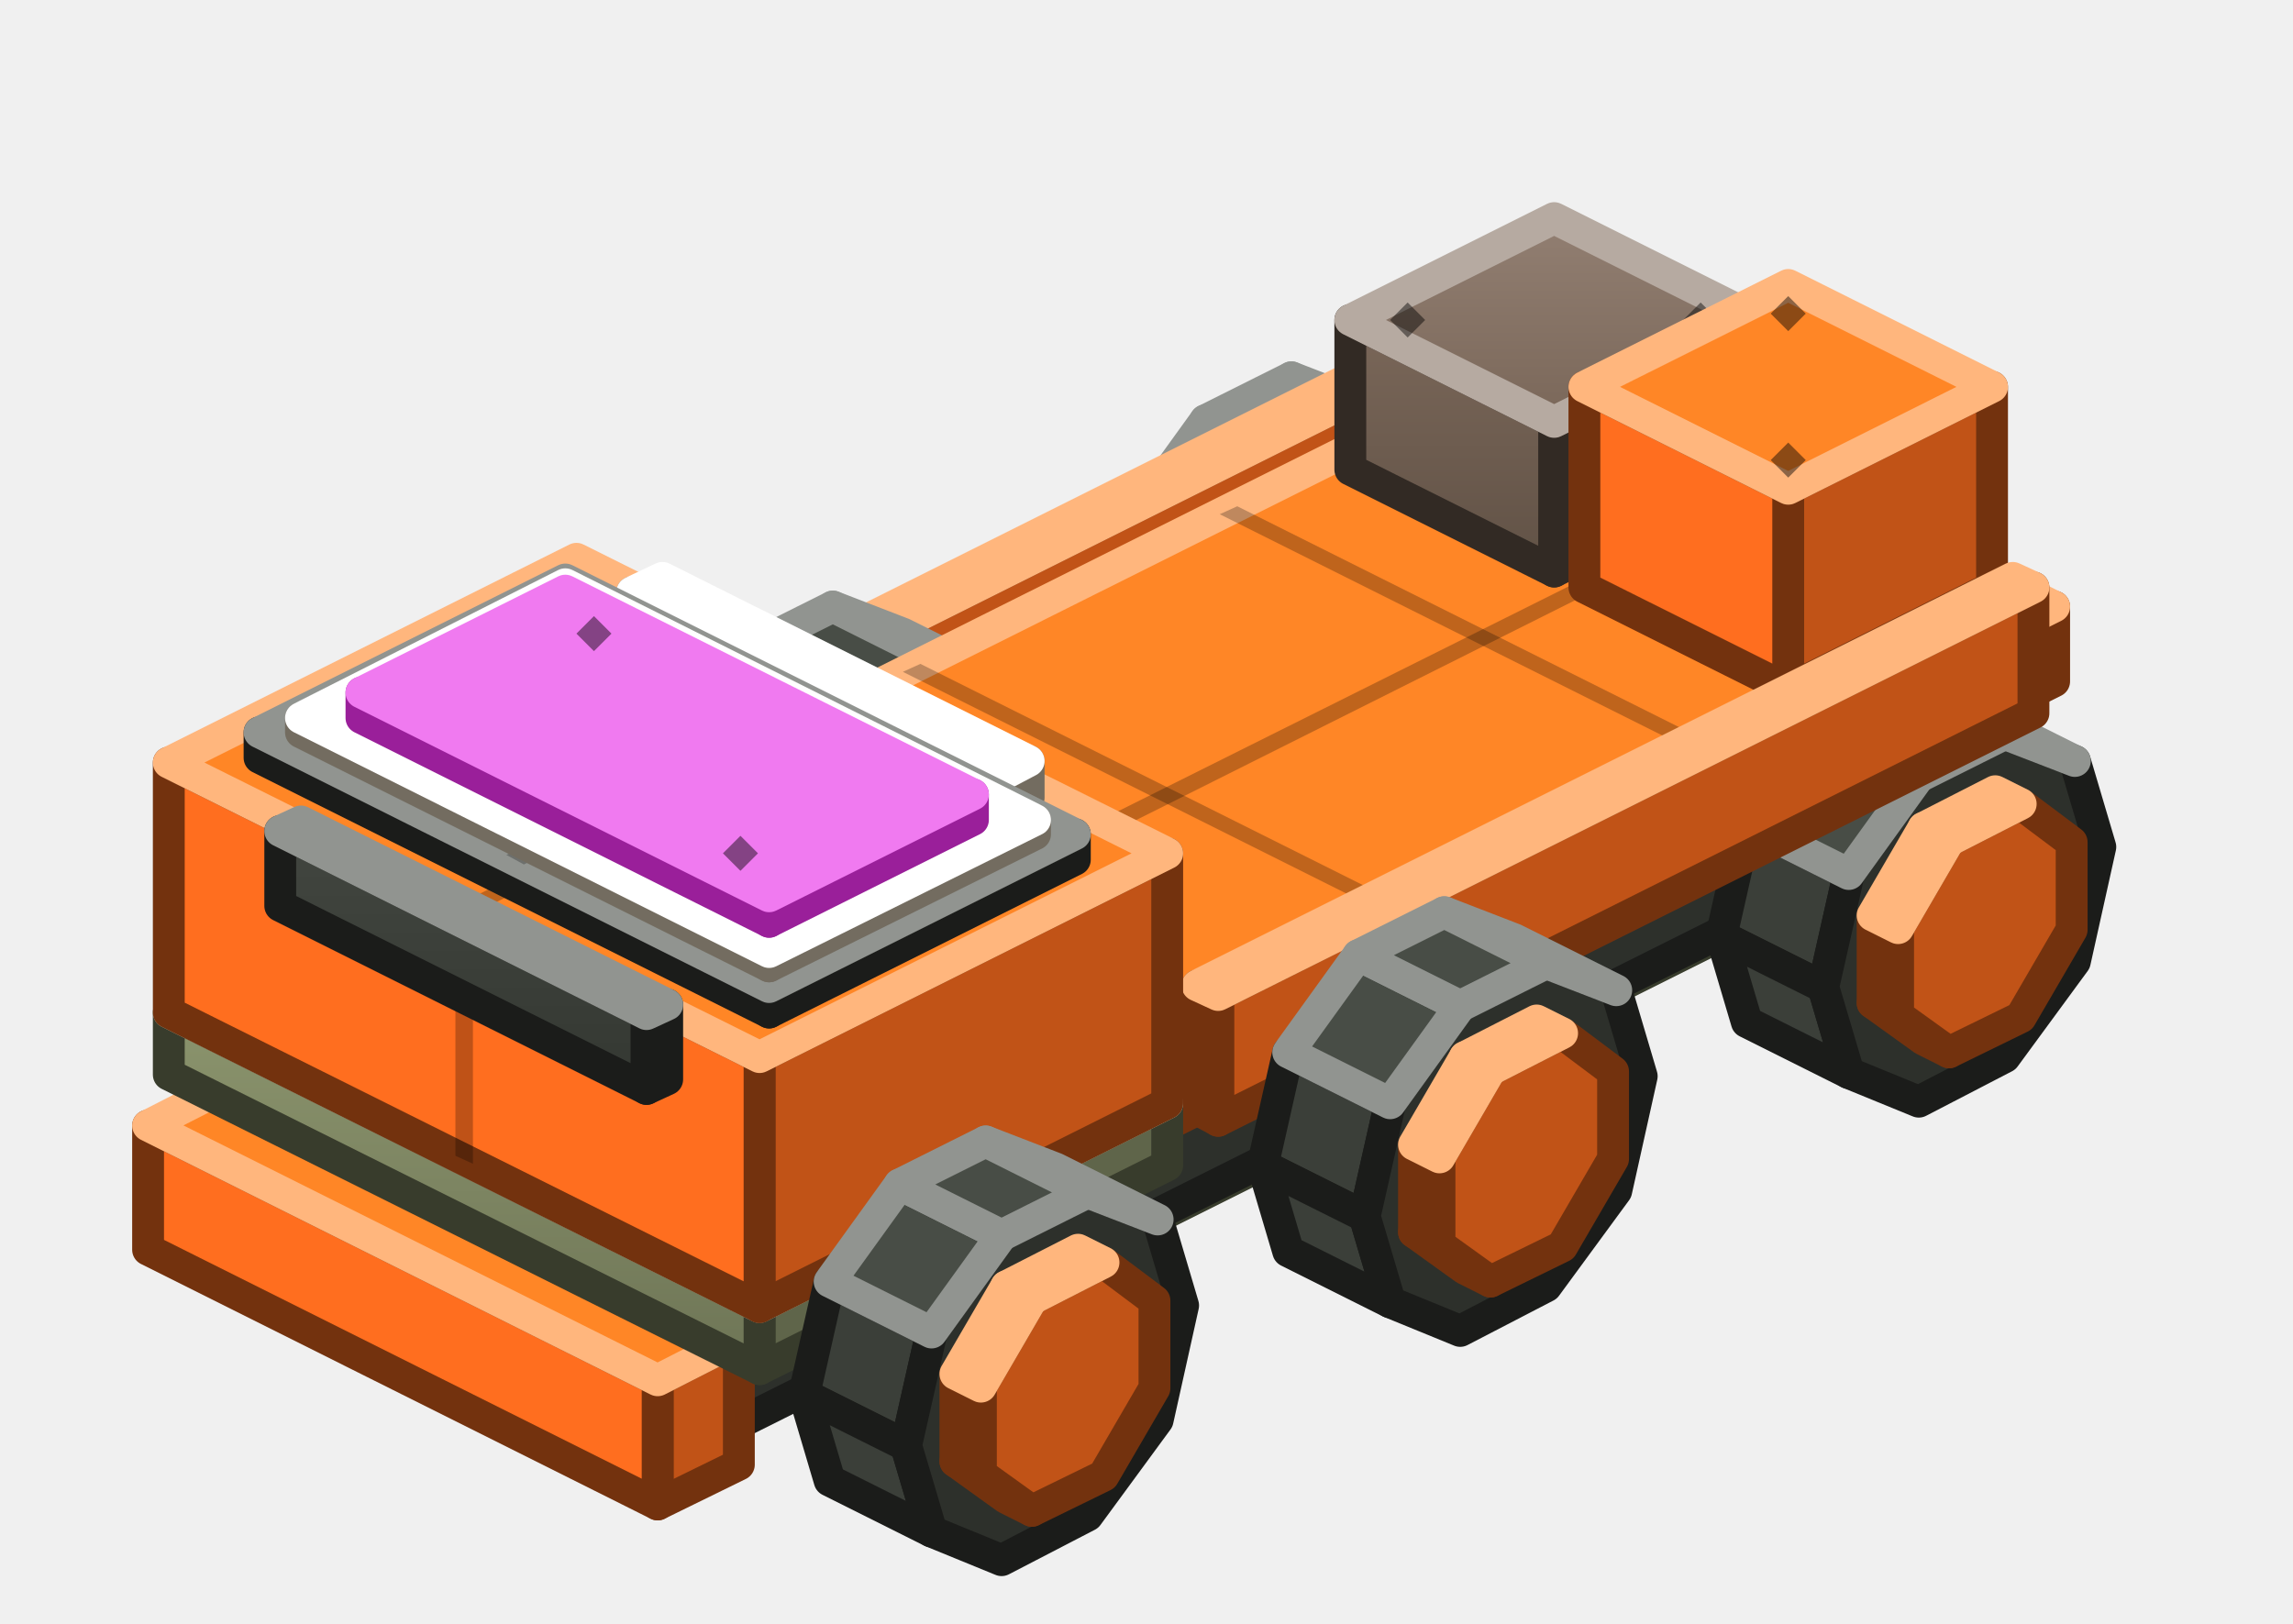
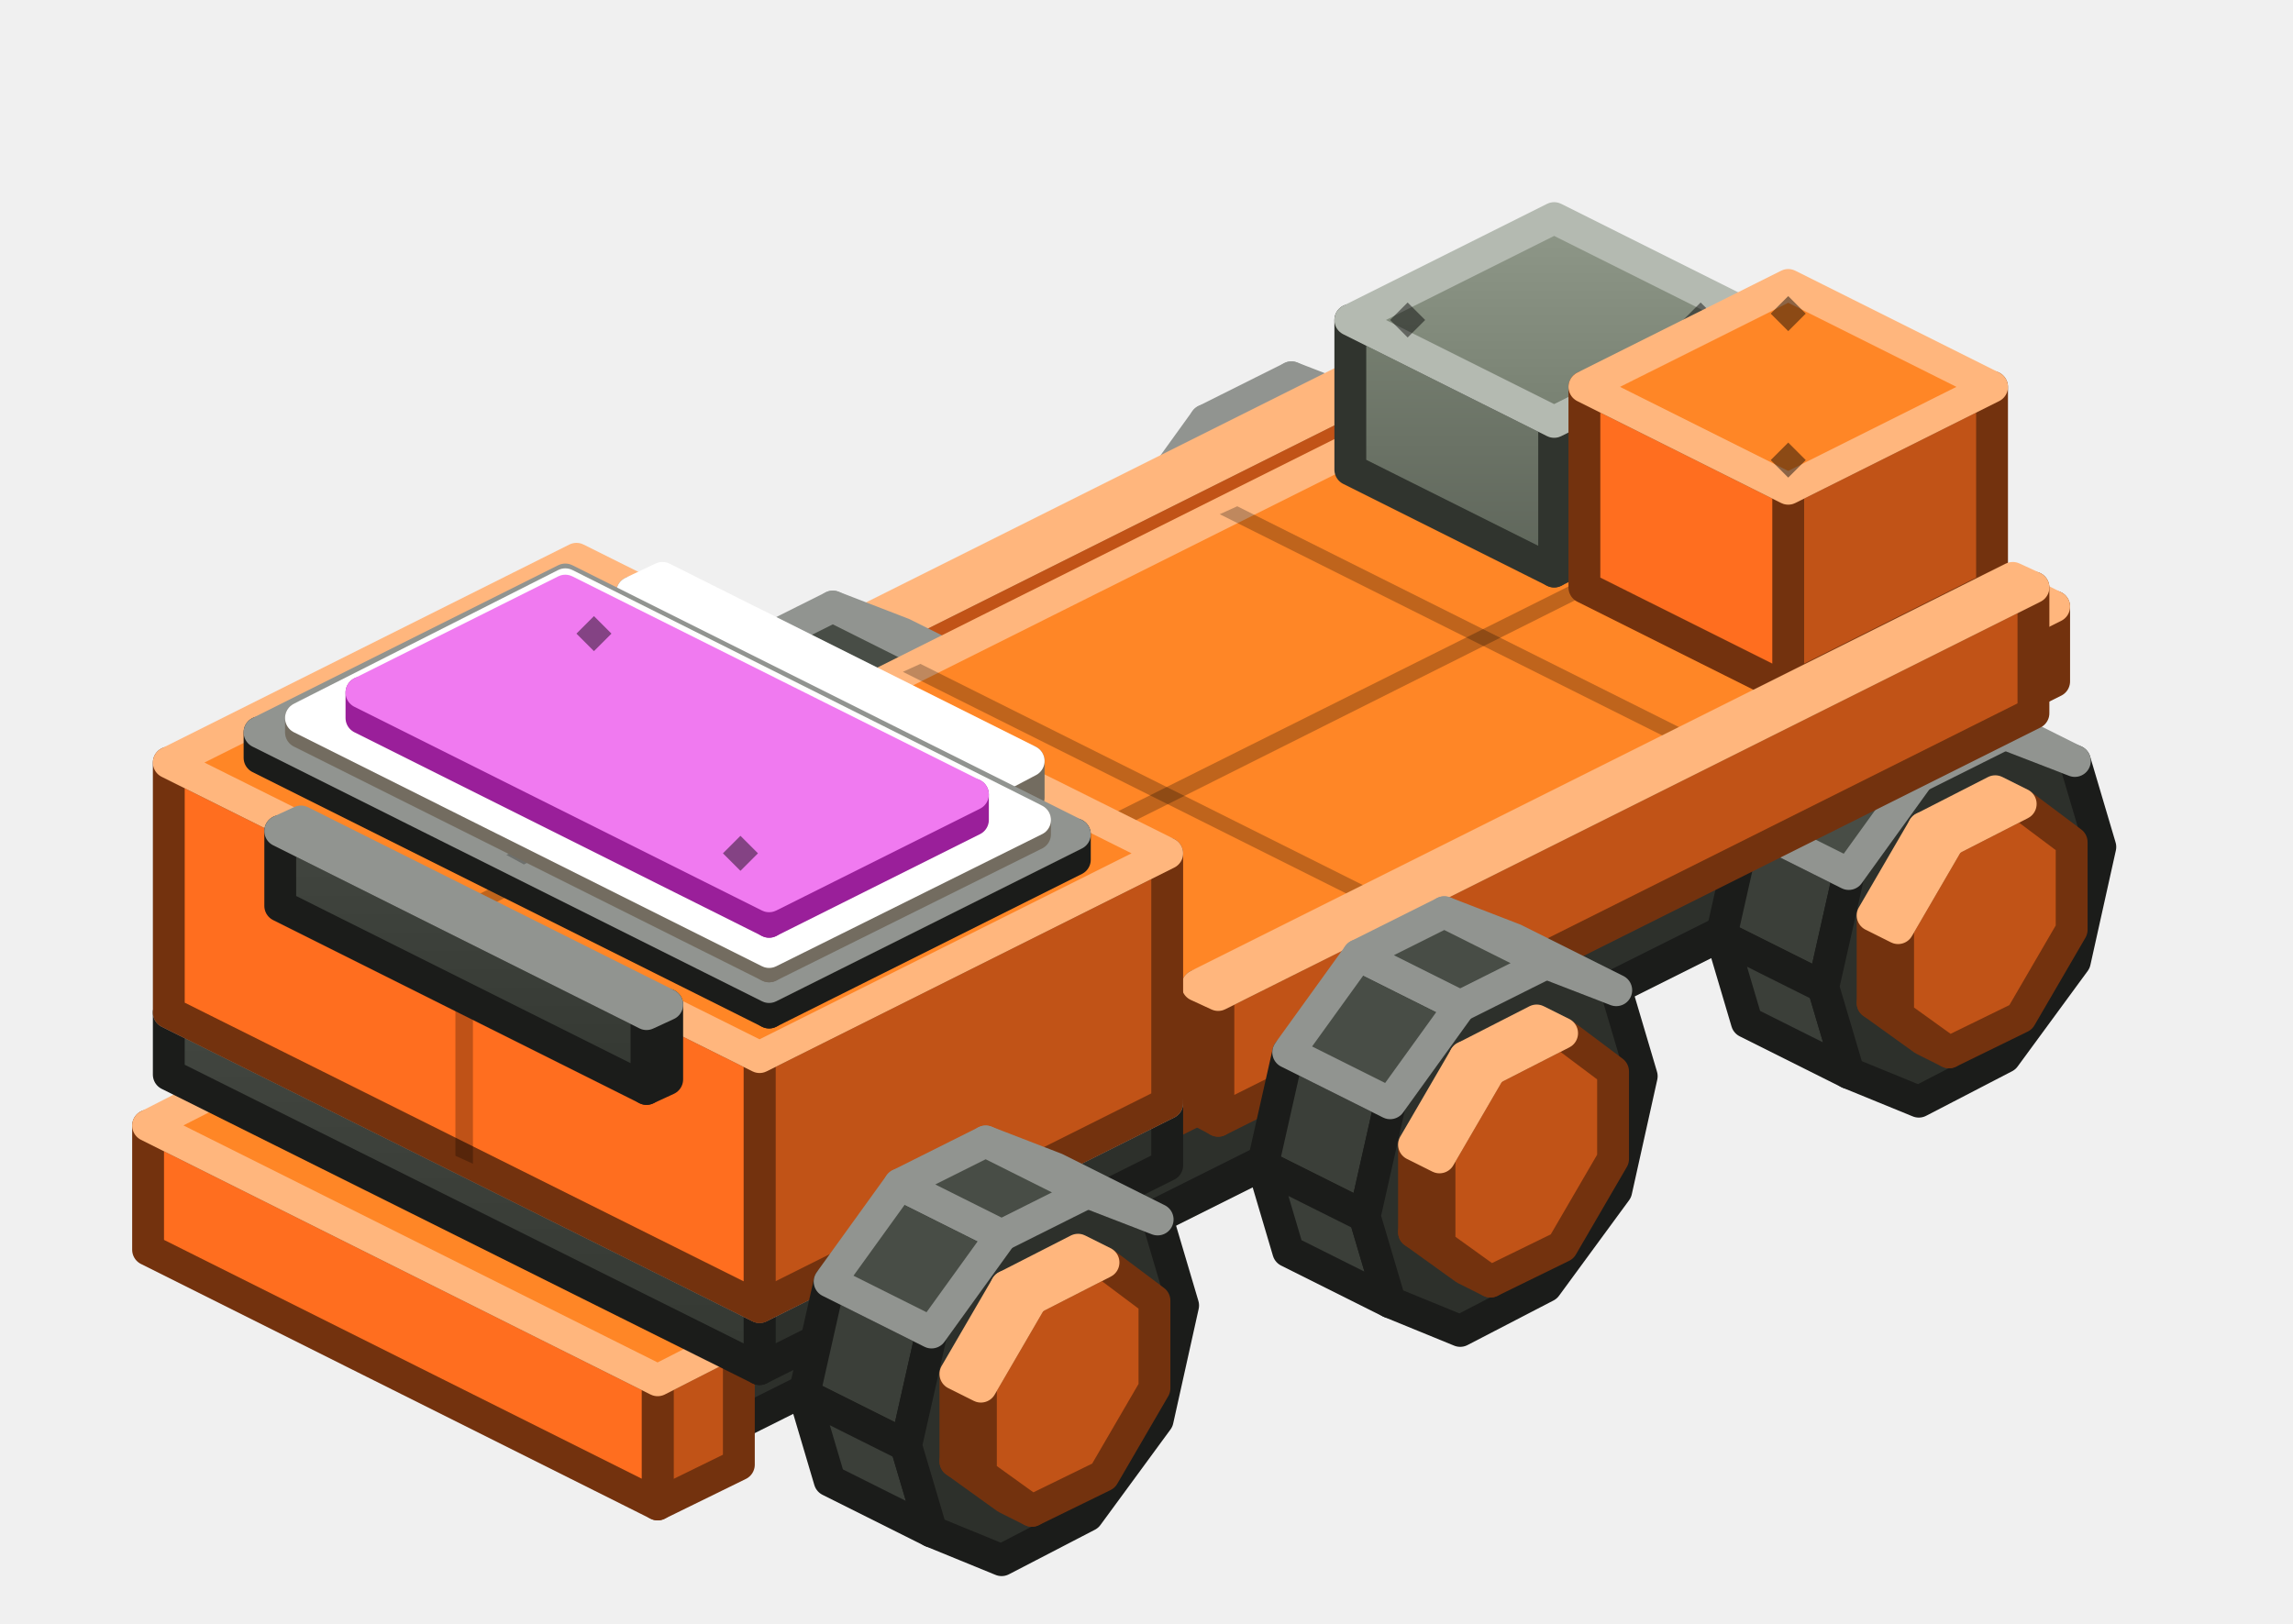
<svg xmlns="http://www.w3.org/2000/svg" width="144" height="102" viewBox="0 0 144 102">
  <defs>
    <linearGradient id="s0" x1="0" y1="0" x2="0" y2="1">
-       <stop offset="0" stop-color="#A2AB86" />
-       <stop offset="1" stop-color="#8B946D" />
+       <stop offset="0" stop-color="#5A5F59" />
+       <stop offset="1" stop-color="#424640" />
    </linearGradient>
    <linearGradient id="s1" x1="0" y1="0" x2="0" y2="1">
      <stop offset="0" stop-color="#424640" />
      <stop offset="1" stop-color="#343832" />
    </linearGradient>
    <linearGradient id="s2" x1="0" y1="0" x2="0" y2="1">
-       <stop offset="0" stop-color="#5A5F59" />
-       <stop offset="1" stop-color="#424640" />
+       <stop offset="0" stop-color="#778071" />
+       <stop offset="1" stop-color="#5E655A" />
    </linearGradient>
    <linearGradient id="s3" x1="0" y1="0" x2="0" y2="1">
-       <stop offset="0" stop-color="#7A6759" />
-       <stop offset="1" stop-color="#615246" />
-     </linearGradient>
-     <linearGradient id="s4" x1="0" y1="0" x2="0" y2="1">
-       <stop offset="0" stop-color="#927F72" />
-       <stop offset="1" stop-color="#7A6759" />
-     </linearGradient>
-     <linearGradient id="s5" x1="0" y1="0" x2="0" y2="1">
-       <stop offset="0" stop-color="#8B946D" />
-       <stop offset="1" stop-color="#6E7556" />
+       <stop offset="0" stop-color="#8F9889" />
+       <stop offset="1" stop-color="#778071" />
    </linearGradient>
  </defs>
  <g stroke-width="2" stroke-linejoin="round">
    <polygon points="73.1,35.3 73.1,40.8 71.5,40 71.5,34.5" fill="#FF6E1F" stroke="#73320E" />
    <polygon points="73.1,40.8 76.3,43.1 74.7,42.3 71.5,40" fill="#C15317" stroke="#73320E" />
    <polygon points="76.3,29.8 73.1,35.3 73.1,40.8 76.3,43.1 80.8,40.8 84,35.3 84,29.8 80.8,27.5" fill="#C15317" stroke="#73320E" />
    <polygon points="76.3,29.8 73.1,35.3 71.5,34.5 74.7,29" fill="#FF8626" stroke="#FFB67D" />
    <polygon points="80.8,27.5 76.3,29.8 74.7,29 79.2,26.7" fill="#FF8626" stroke="#FFB67D" />
    <polygon points="77.7,35.7 76.1,42.8 69.7,39.6 71.3,32.5" fill="#3B3F39" stroke="#1B1C1A" />
    <polygon points="76.1,42.8 77.7,48.2 71.3,45 69.7,39.6" fill="#3B3F39" stroke="#1B1C1A" />
    <polygon points="82.1,29.6 77.7,35.7 76.1,42.8 77.7,48.2 82.1,50 87.5,47.2 91.9,41.2 93.5,34 91.9,28.6 87.5,26.9" fill="#2D302B" stroke="#1B1C1A" />
    <polygon points="82.1,29.6 77.7,35.7 71.3,32.5 75.7,26.4" fill="#484D46" stroke="#919490" />
    <polygon points="91.9,28.6 87.5,26.9 81.1,23.7 85.5,25.4" fill="#3B3F39" stroke="#919490" />
    <polygon points="87.5,26.9 82.1,29.6 75.7,26.4 81.1,23.7" fill="#484D46" stroke="#919490" />
    <polygon points="44.3,49.7 44.3,55.2 42.7,54.4 42.7,48.9" fill="#FF6E1F" stroke="#73320E" />
    <polygon points="44.3,55.2 47.5,57.5 45.9,56.7 42.7,54.4" fill="#C15317" stroke="#73320E" />
    <polygon points="47.5,44.2 44.3,49.7 44.3,55.2 47.5,57.5 52,55.2 55.2,49.7 55.2,44.2 52,41.9" fill="#C15317" stroke="#73320E" />
    <polygon points="47.5,44.2 44.3,49.7 42.7,48.9 45.9,43.4" fill="#FF8626" stroke="#FFB67D" />
    <polygon points="52,41.9 47.5,44.2 45.9,43.4 50.4,41.1" fill="#FF8626" stroke="#FFB67D" />
    <polygon points="94.4,28.1 43.2,53.7 43.2,45.9 94.4,20.3" fill="#C15317" stroke="#73320E" />
    <polygon points="43.2,53.7 41.9,53.1 41.9,45.2 43.2,45.9" fill="#FF6E1F" stroke="#73320E" />
    <polygon points="41.9,45.2 93.1,19.6 94.4,20.3 43.2,45.9" fill="#FF8626" stroke="#FFB67D" />
    <polygon points="48.9,50.1 47.3,57.2 40.9,54 42.5,46.9" fill="#3B3F39" stroke="#1B1C1A" />
    <polygon points="47.3,57.2 48.9,62.6 42.5,59.4 40.9,54" fill="#3B3F39" stroke="#1B1C1A" />
    <polygon points="53.3,44 48.9,50.1 47.3,57.2 48.9,62.6 53.3,64.4 58.7,61.6 63.1,55.6 64.7,48.4 63.1,43 58.7,41.3" fill="#2D302B" stroke="#1B1C1A" />
    <polygon points="53.3,44 48.9,50.1 42.5,46.9 46.9,40.8" fill="#484D46" stroke="#919490" />
    <polygon points="63.1,43 58.7,41.3 52.3,38.1 56.7,39.8" fill="#3B3F39" stroke="#919490" />
    <polygon points="58.7,41.3 53.3,44 46.9,40.8 52.3,38.1" fill="#484D46" stroke="#919490" />
-     <polygon points="90.9,39.8 39.7,65.4 39.7,59.1 90.9,33.5" fill="#5F654A" stroke="#383C2C" />
-     <polygon points="39.7,65.4 38.4,64.8 38.4,58.5 39.7,59.1" fill="#7D8562" stroke="#383C2C" />
-     <polygon points="38.4,58.5 89.6,32.9 90.9,33.5 39.7,59.1" fill="url(#s0)" stroke="#C1C7AE" />
+     <polygon points="90.9,39.8 39.7,65.4 39.7,59.1 90.9,33.5" fill="#2D302B" stroke="#1B1C1A" />
+     <polygon points="39.7,65.4 38.4,64.8 38.4,58.5 39.7,59.1" fill="#3B3F39" stroke="#1B1C1A" />
+     <polygon points="38.4,58.5 89.6,32.9 90.9,33.5 39.7,59.1" fill="url(#s0)" stroke="#919490" />
    <polygon points="15.5,64.1 15.5,69.6 13.9,68.8 13.9,63.3" fill="#FF6E1F" stroke="#73320E" />
    <polygon points="15.5,69.6 18.7,71.9 17.1,71.1 13.9,68.8" fill="#C15317" stroke="#73320E" />
    <polygon points="18.7,58.6 15.5,64.1 15.5,69.6 18.7,71.9 23.2,69.6 26.4,64.1 26.4,58.6 23.2,56.3" fill="#C15317" stroke="#73320E" />
    <polygon points="18.7,58.6 15.5,64.1 13.9,63.3 17.1,57.8" fill="#FF8626" stroke="#FFB67D" />
    <polygon points="23.2,56.3 18.7,58.6 17.1,57.8 21.6,55.5" fill="#FF8626" stroke="#FFB67D" />
-     <polygon points="118.4,53.6 67.2,79.2 67.2,72.9 118.4,47.3" fill="#5F654A" stroke="#383C2C" />
-     <polygon points="67.2,79.2 65.9,78.5 65.9,72.3 67.2,72.9" fill="#7D8562" stroke="#383C2C" />
-     <polygon points="65.9,72.3 117.1,46.7 118.4,47.3 67.2,72.9" fill="url(#s0)" stroke="#C1C7AE" />
+     <polygon points="118.4,53.6 67.2,79.2 67.2,72.9 118.4,47.3" fill="#2D302B" stroke="#1B1C1A" />
+     <polygon points="67.2,79.2 65.9,78.5 65.9,72.3 67.2,72.9" fill="#3B3F39" stroke="#1B1C1A" />
+     <polygon points="65.9,72.3 117.1,46.7 118.4,47.3 67.2,72.9" fill="url(#s0)" stroke="#919490" />
    <polygon points="20.1,64.5 18.5,71.6 12.1,68.4 13.7,61.3" fill="#3B3F39" stroke="#1B1C1A" />
    <polygon points="18.5,71.6 20.1,77 13.7,73.8 12.1,68.4" fill="#3B3F39" stroke="#1B1C1A" />
    <polygon points="24.5,58.4 20.1,64.5 18.5,71.6 20.1,77 24.5,78.8 29.9,76 34.3,70 35.9,62.8 34.3,57.4 29.9,55.7" fill="#2D302B" stroke="#1B1C1A" />
    <polygon points="24.5,58.4 20.1,64.5 13.7,61.3 18.1,55.2" fill="#484D46" stroke="#919490" />
    <polygon points="34.3,57.4 29.9,55.7 23.5,52.5 27.9,54.2" fill="#3B3F39" stroke="#919490" />
    <polygon points="29.9,55.7 24.5,58.4 18.1,55.2 23.5,52.5" fill="#484D46" stroke="#919490" />
    <polygon points="127,49.1 43.8,90.7 43.8,82.8 127,41.2" fill="#2D302B" stroke="#1B1C1A" />
    <polygon points="43.8,90.7 17,77.2 17,69.4 43.8,82.8" fill="url(#s1)" stroke="#1B1C1A" />
-     <polygon points="17,69.4 100.2,27.8 127,41.2 43.8,82.8" fill="url(#s2)" stroke="#919490" />
+     <polygon points="17,69.4 100.2,27.8 127,41.2 43.8,82.8" fill="url(#s0)" stroke="#919490" />
    <polygon points="37.2,59.3 38.3,58.7 65.2,72.2 64.1,72.7" fill="#000000" fill-opacity="0.25" />
    <polygon points="58,48.9 59.1,48.3 86,61.8 84.9,62.3" fill="#000000" fill-opacity="0.25" />
    <polygon points="78.8,38.5 79.9,37.9 106.8,51.4 105.7,51.9" fill="#000000" fill-opacity="0.25" />
    <polygon points="129,42.8 69.4,72.6 69.4,67.9 129,38.1" fill="#C15317" stroke="#73320E" />
    <polygon points="69.4,72.6 37.4,56.6 37.4,51.9 69.4,67.9" fill="#FF6E1F" stroke="#73320E" />
    <polygon points="37.4,51.9 97,22.1 129,38.1 69.4,67.9" fill="#FF8626" stroke="#FFB67D" />
    <polygon points="56.7,42.2 57.8,41.7 89.8,57.7 88.7,58.2" fill="#000000" fill-opacity="0.25" />
    <polygon points="76.6,32.3 77.7,31.8 109.7,47.8 108.6,48.3" fill="#000000" fill-opacity="0.25" />
    <polygon points="52.9,59.6 112.4,29.9 113.5,30.4 54,60.2" fill="#000000" fill-opacity="0.25" />
-     <polygon points="110.4,29.5 97.6,35.9 97.6,26.5 110.4,20.1" fill="#53463C" stroke="#322A24" />
-     <polygon points="97.6,35.9 84.8,29.5 84.8,20.1 97.6,26.5" fill="url(#s3)" stroke="#322A24" />
-     <polygon points="84.8,20.1 97.6,13.7 110.4,20.1 97.6,26.5" fill="url(#s4)" stroke="#B6AAA1" />
+     <polygon points="110.4,29.5 97.6,35.9 97.6,26.5 110.4,20.1" fill="#51574D" stroke="#30342E" />
+     <polygon points="97.6,35.9 84.8,29.5 84.8,20.1 97.6,26.5" fill="url(#s2)" stroke="#30342E" />
+     <polygon points="84.8,20.1 97.6,13.7 110.4,20.1 97.6,26.5" fill="url(#s3)" stroke="#B4BAB1" />
    <polygon points="87.3,20.1 88.4,19 89.5,20.1 88.4,21.2" fill="#000000" fill-opacity="0.45" />
    <polygon points="105.7,20.1 106.8,19 107.9,20.1 106.8,21.2" fill="#000000" fill-opacity="0.45" />
    <polygon points="125.1,36.9 112.3,43.3 112.3,30.7 125.1,24.3" fill="#C15317" stroke="#73320E" />
    <polygon points="112.3,43.3 99.5,36.9 99.5,24.3 112.3,30.7" fill="#FF6E1F" stroke="#73320E" />
    <polygon points="99.5,24.3 112.3,17.9 125.1,24.3 112.3,30.7" fill="#FF8626" stroke="#FFB67D" />
    <polygon points="111.2,28.9 112.3,27.8 113.4,28.9 112.3,30" fill="#000000" fill-opacity="0.45" />
    <polygon points="111.2,19.7 112.3,18.6 113.4,19.7 112.3,20.8" fill="#000000" fill-opacity="0.45" />
    <polygon points="116.1,54.9 114.5,62 108.1,58.8 109.7,51.7" fill="#3B3F39" stroke="#1B1C1A" />
    <polygon points="114.5,62 116.1,67.4 109.7,64.2 108.1,58.8" fill="#3B3F39" stroke="#1B1C1A" />
    <polygon points="120.5,48.8 116.1,54.9 114.5,62 116.1,67.4 120.5,69.2 125.9,66.4 130.3,60.4 131.9,53.2 130.3,47.8 125.9,46.1" fill="#2D302B" stroke="#1B1C1A" />
    <polygon points="120.5,48.8 116.1,54.9 109.7,51.7 114.1,45.6" fill="#484D46" stroke="#919490" />
    <polygon points="130.3,47.8 125.9,46.1 119.5,42.9 123.9,44.6" fill="#3B3F39" stroke="#919490" />
    <polygon points="125.9,46.1 120.5,48.8 114.1,45.6 119.5,42.9" fill="#484D46" stroke="#919490" />
    <polygon points="127.7,44.8 76.5,70.4 76.5,62.5 127.7,36.9" fill="#C15317" stroke="#73320E" />
    <polygon points="76.5,70.4 75.2,69.7 75.2,61.9 76.5,62.5" fill="#FF6E1F" stroke="#73320E" />
    <polygon points="75.2,61.9 126.4,36.3 127.7,36.9 76.5,62.5" fill="#FF8626" stroke="#FFB67D" />
    <polygon points="119.2,58.3 119.2,63.8 117.6,63 117.6,57.5" fill="#FF6E1F" stroke="#73320E" />
    <polygon points="119.2,63.8 122.4,66.1 120.8,65.3 117.6,63" fill="#C15317" stroke="#73320E" />
    <polygon points="122.4,52.8 119.2,58.3 119.2,63.8 122.4,66.1 126.9,63.9 130.1,58.4 130.1,52.9 126.9,50.5" fill="#C15317" stroke="#73320E" />
    <polygon points="122.4,52.8 119.2,58.3 117.6,57.5 120.8,52" fill="#FF8626" stroke="#FFB67D" />
    <polygon points="126.9,50.5 122.4,52.8 120.8,52 125.3,49.7" fill="#FF8626" stroke="#FFB67D" />
    <polygon points="87.3,69.3 85.7,76.4 79.3,73.2 80.9,66.1" fill="#3B3F39" stroke="#1B1C1A" />
    <polygon points="85.7,76.4 87.3,81.8 80.9,78.6 79.3,73.2" fill="#3B3F39" stroke="#1B1C1A" />
    <polygon points="91.7,63.2 87.3,69.3 85.7,76.4 87.3,81.8 91.7,83.6 97.1,80.8 101.5,74.8 103.1,67.6 101.5,62.2 97.1,60.5" fill="#2D302B" stroke="#1B1C1A" />
    <polygon points="91.7,63.2 87.3,69.3 80.9,66.1 85.3,60" fill="#484D46" stroke="#919490" />
    <polygon points="101.5,62.2 97.1,60.5 90.7,57.3 95.1,59" fill="#3B3F39" stroke="#919490" />
    <polygon points="97.1,60.5 91.7,63.2 85.3,60 90.7,57.3" fill="#484D46" stroke="#919490" />
    <polygon points="90.4,72.7 90.4,78.2 88.8,77.4 88.8,71.9" fill="#FF6E1F" stroke="#73320E" />
    <polygon points="90.4,78.2 93.6,80.5 92,79.7 88.8,77.4" fill="#C15317" stroke="#73320E" />
    <polygon points="93.6,67.2 90.4,72.7 90.4,78.2 93.6,80.5 98.1,78.3 101.3,72.8 101.3,67.3 98.1,64.9" fill="#C15317" stroke="#73320E" />
    <polygon points="93.6,67.2 90.4,72.7 88.8,71.9 92,66.4" fill="#FF8626" stroke="#FFB67D" />
    <polygon points="98.1,64.9 93.6,67.2 92,66.4 96.5,64.1" fill="#FF8626" stroke="#FFB67D" />
    <polygon points="46.4,92 41.3,94.5 41.3,86.7 46.4,84.1" fill="#C15317" stroke="#73320E" />
    <polygon points="41.3,94.5 9.3,78.5 9.3,70.7 41.3,86.7" fill="#FF6E1F" stroke="#73320E" />
    <polygon points="9.3,70.7 14.4,68.1 46.4,84.1 41.3,86.7" fill="#FF8626" stroke="#FFB67D" />
-     <polygon points="73.3,73.2 47.7,86 47.7,82.1 73.3,69.3" fill="#5F654A" stroke="#383C2C" />
-     <polygon points="47.7,86 10.6,67.5 10.6,63.6 47.7,82.1" fill="url(#s5)" stroke="#383C2C" />
-     <polygon points="10.6,63.6 36.2,50.8 73.3,69.3 47.7,82.1" fill="url(#s0)" stroke="#C1C7AE" />
+     <polygon points="73.3,73.2 47.7,86 47.7,82.1 73.3,69.3" fill="#2D302B" stroke="#1B1C1A" />
+     <polygon points="47.7,86 10.6,67.5 10.6,63.6 47.7,82.1" fill="url(#s1)" stroke="#1B1C1A" />
+     <polygon points="10.6,63.6 36.2,50.8 73.3,69.3 47.7,82.1" fill="url(#s0)" stroke="#919490" />
    <polygon points="28.6,72.6 54.2,59.8 55.3,60.3 29.7,73.1" fill="#000000" fill-opacity="0.25" />
    <polygon points="45,77.7 46.1,76.6 47.2,77.7 46.1,78.8" fill="#000000" fill-opacity="0.45" />
    <polygon points="36.7,55.2 37.8,54.1 38.9,55.2 37.8,56.3" fill="#000000" fill-opacity="0.45" />
    <polygon points="73.3,69.3 47.7,82.1 47.7,66.4 73.3,53.6" fill="#C15317" stroke="#73320E" />
    <polygon points="47.7,82.1 10.6,63.6 10.6,47.9 47.7,66.4" fill="#FF6E1F" stroke="#73320E" />
    <polygon points="29.7,73.1 28.6,72.6 28.6,56.9 29.7,57.4" fill="#000000" fill-opacity="0.25" />
    <polygon points="10.6,47.9 36.2,35.1 73.3,53.6 47.7,66.4" fill="#FF8626" stroke="#FFB67D" />
    <polygon points="28.6,56.9 54.2,44.1 55.3,44.6 29.7,57.4" fill="#000000" fill-opacity="0.25" />
    <polygon points="64.6,50.1 62.7,51.1 62.7,48.8 64.6,47.8" fill="#C1B6A2" stroke="#736C60" />
    <polygon points="62.7,51.1 39.7,39.6 39.7,37.2 62.7,48.8" fill="#FFF1D6" stroke="#736C60" />
    <polygon points="39.7,37.2 41.6,36.3 64.6,47.8 62.7,48.8" fill="#FFFFFF" stroke="#FFFFFF" />
    <polygon points="67.5,54 48.3,63.6 48.3,62 67.5,52.4" fill="#2D302B" stroke="#1B1C1A" />
    <polygon points="48.3,63.6 16.3,47.6 16.3,46 48.3,62" fill="url(#s1)" stroke="#1B1C1A" />
-     <polygon points="16.3,46 35.5,36.4 67.5,52.4 48.3,62" fill="url(#s2)" stroke="#919490" />
+     <polygon points="16.3,46 35.5,36.4 67.5,52.4 48.3,62" fill="url(#s0)" stroke="#919490" />
    <polygon points="31.8,53.7 51,44.1 52.1,44.7 32.9,54.3" fill="#000000" fill-opacity="0.25" />
    <polygon points="22.4,46.9 23.5,45.8 24.6,46.9 23.5,48" fill="#000000" fill-opacity="0.45" />
    <polygon points="59.3,51.5 60.4,50.4 61.5,51.5 60.4,52.6" fill="#000000" fill-opacity="0.45" />
    <polygon points="58.5,83.7 56.9,90.8 50.5,87.6 52.1,80.5" fill="#3B3F39" stroke="#1B1C1A" />
    <polygon points="56.9,90.8 58.5,96.2 52.1,93 50.5,87.6" fill="#3B3F39" stroke="#1B1C1A" />
    <polygon points="62.9,77.6 58.5,83.7 56.9,90.8 58.5,96.2 62.9,98 68.3,95.2 72.7,89.2 74.3,82 72.7,76.6 68.3,74.9" fill="#2D302B" stroke="#1B1C1A" />
    <polygon points="62.9,77.6 58.5,83.7 52.1,80.5 56.5,74.4" fill="#484D46" stroke="#919490" />
    <polygon points="72.7,76.6 68.3,74.9 61.9,71.7 66.3,73.4" fill="#3B3F39" stroke="#919490" />
    <polygon points="68.3,74.9 62.9,77.6 56.5,74.4 61.9,71.7" fill="#484D46" stroke="#919490" />
    <polygon points="65,52.4 48.3,60.7 48.3,59.8 65,51.5" fill="#C1B6A2" stroke="#736C60" />
    <polygon points="48.3,60.7 18.9,46 18.9,45.1 48.3,59.8" fill="#FFF1D6" stroke="#736C60" />
    <polygon points="18.9,45.1 35.5,36.7 65,51.5 48.3,59.8" fill="#FFFFFF" stroke="#FFFFFF" />
    <polygon points="61.1,51.5 48.3,57.9 48.3,56.3 61.1,49.9" fill="#9A1F9A" stroke="#9A1F9A" />
    <polygon points="48.3,57.9 22.7,45.1 22.7,43.5 48.3,56.3" fill="#D234D2" stroke="#9A1F9A" />
    <polygon points="22.7,43.5 35.5,37.1 61.1,49.9 48.3,56.3" fill="#F07AF0" stroke="#F07AF0" />
    <polygon points="45.4,53.6 46.5,52.5 47.6,53.6 46.5,54.7" fill="#000000" fill-opacity="0.45" />
    <polygon points="36.2,39.8 37.3,38.7 38.4,39.8 37.3,40.9" fill="#000000" fill-opacity="0.45" />
    <polygon points="61.6,87.1 61.6,92.6 60,91.8 60,86.3" fill="#FF6E1F" stroke="#73320E" />
    <polygon points="61.6,92.6 64.8,94.9 63.2,94.1 60,91.8" fill="#C15317" stroke="#73320E" />
    <polygon points="64.8,81.6 61.6,87.1 61.6,92.6 64.8,94.9 69.3,92.7 72.5,87.2 72.5,81.7 69.3,79.3" fill="#C15317" stroke="#73320E" />
    <polygon points="64.8,81.6 61.6,87.1 60,86.3 63.2,80.8" fill="#FF8626" stroke="#FFB67D" />
    <polygon points="69.3,79.3 64.8,81.6 63.2,80.8 67.7,78.5" fill="#FF8626" stroke="#FFB67D" />
    <polygon points="41.9,67.8 40.6,68.4 40.6,63.7 41.9,63.1" fill="#2D302B" stroke="#1B1C1A" />
    <polygon points="40.6,68.4 17.6,56.9 17.6,52.2 40.6,63.7" fill="url(#s1)" stroke="#1B1C1A" />
-     <polygon points="17.6,52.2 18.9,51.6 41.9,63.1 40.6,63.7" fill="url(#s2)" stroke="#919490" />
+     <polygon points="17.6,52.2 18.9,51.6 41.9,63.1 40.6,63.7" fill="url(#s0)" stroke="#919490" />
  </g>
</svg>
